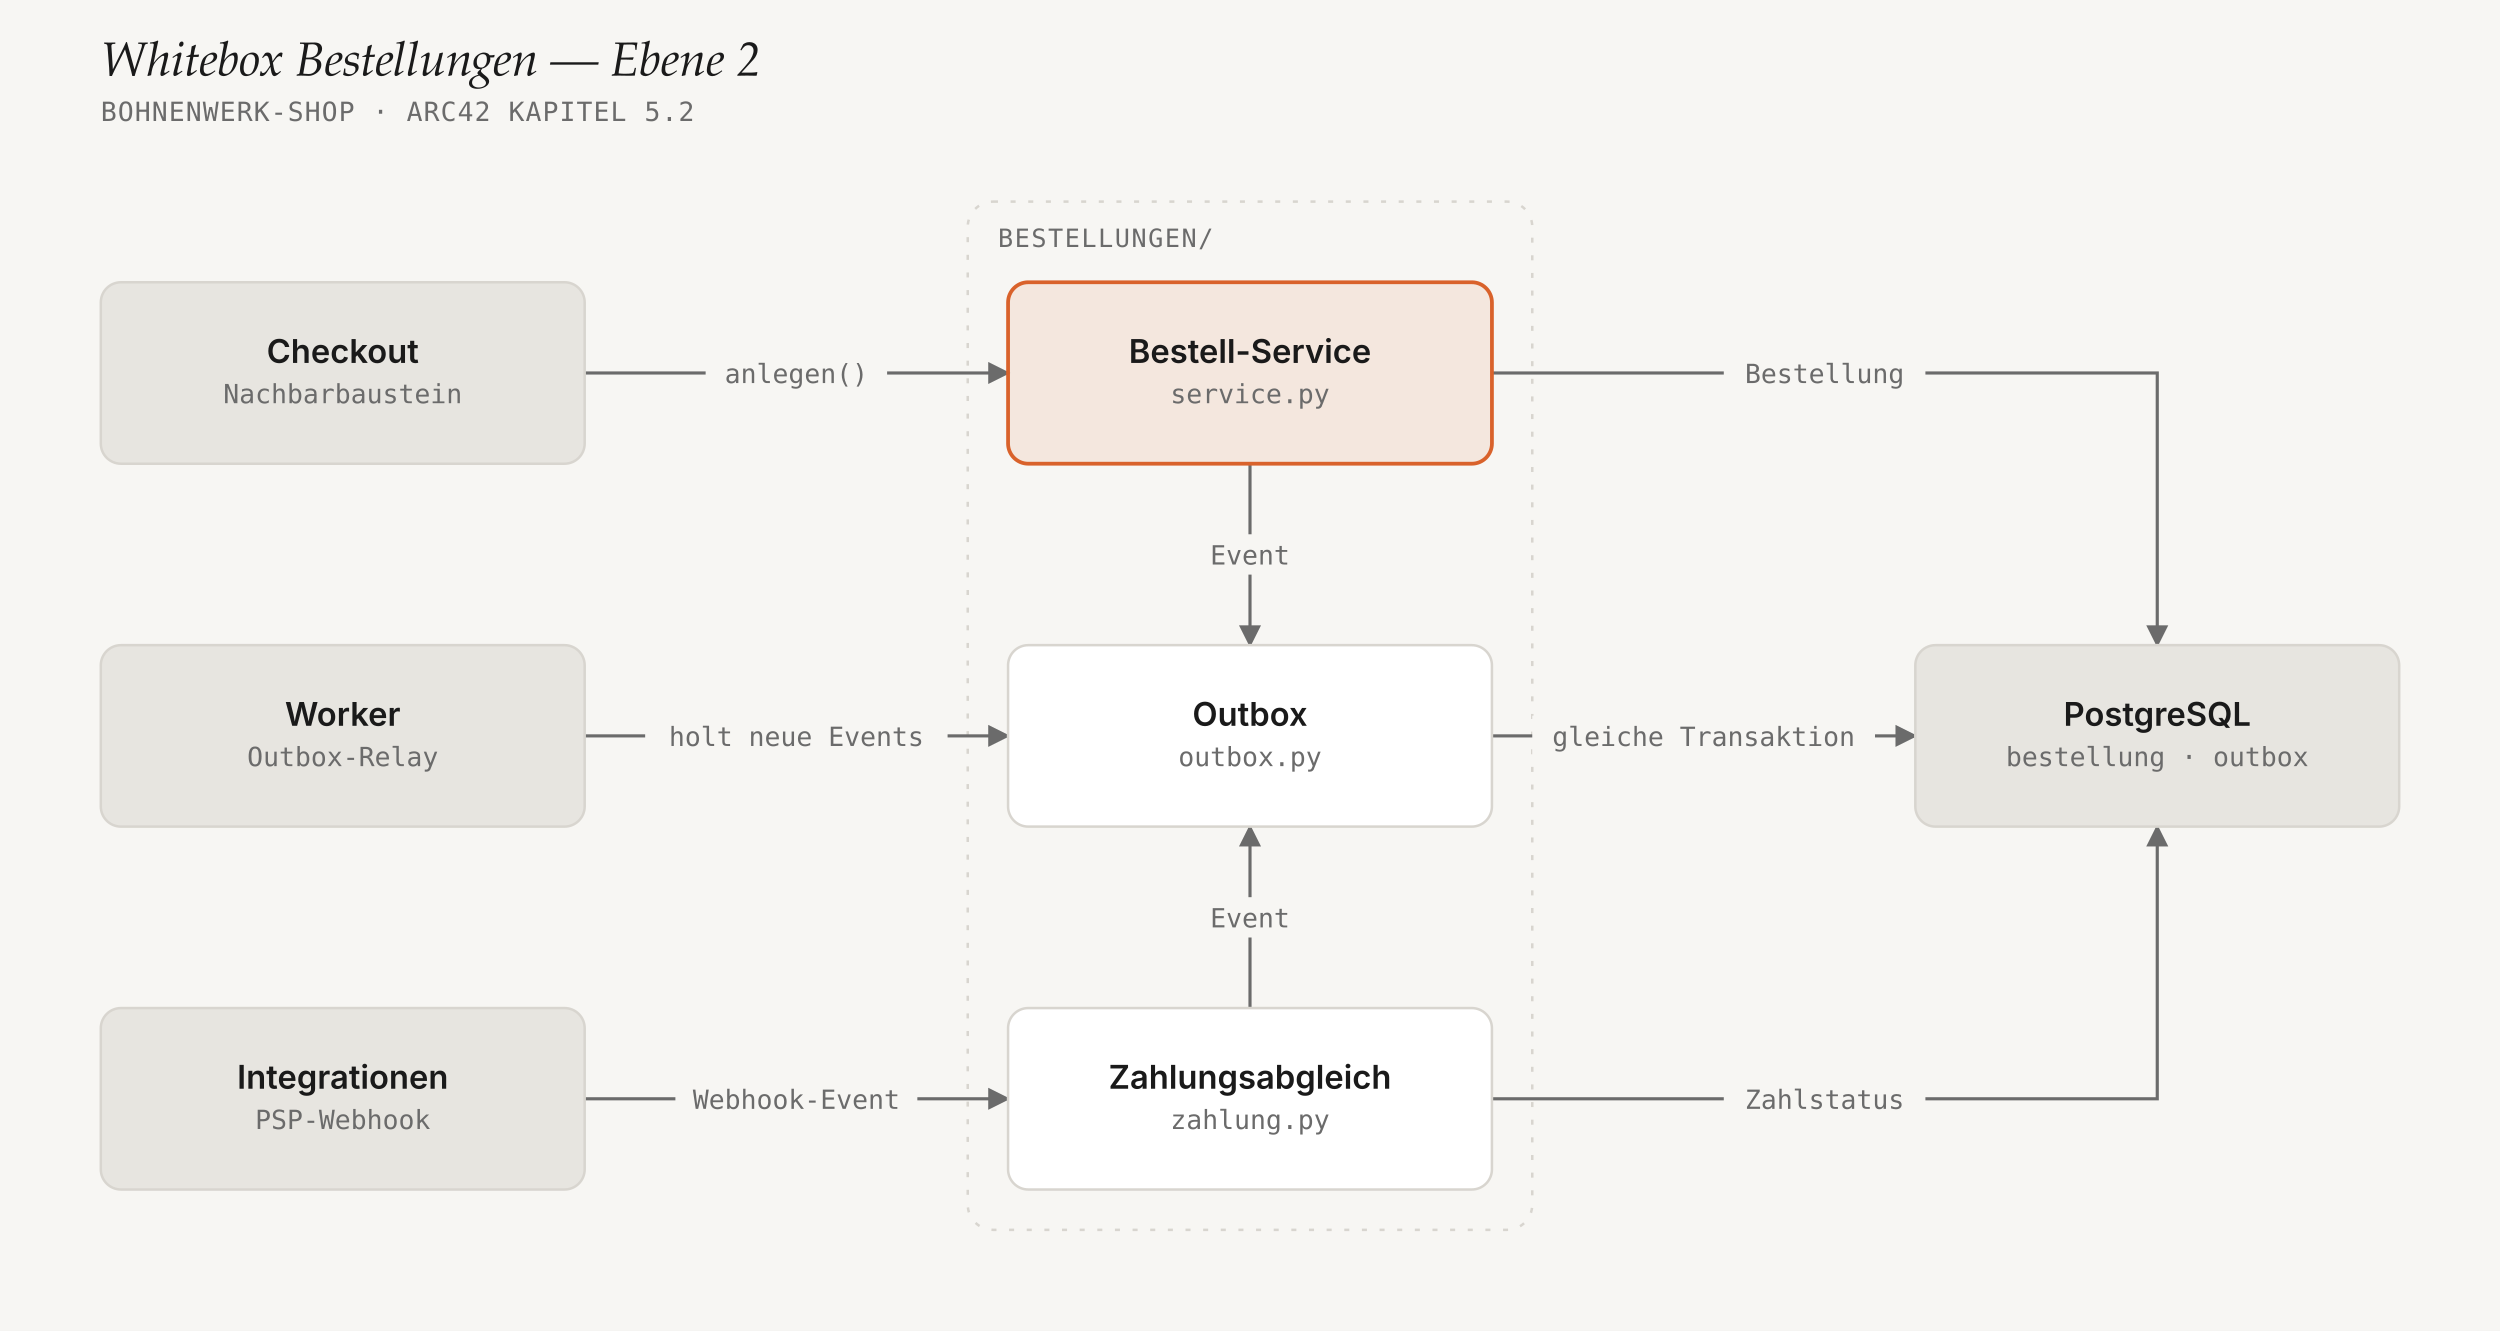
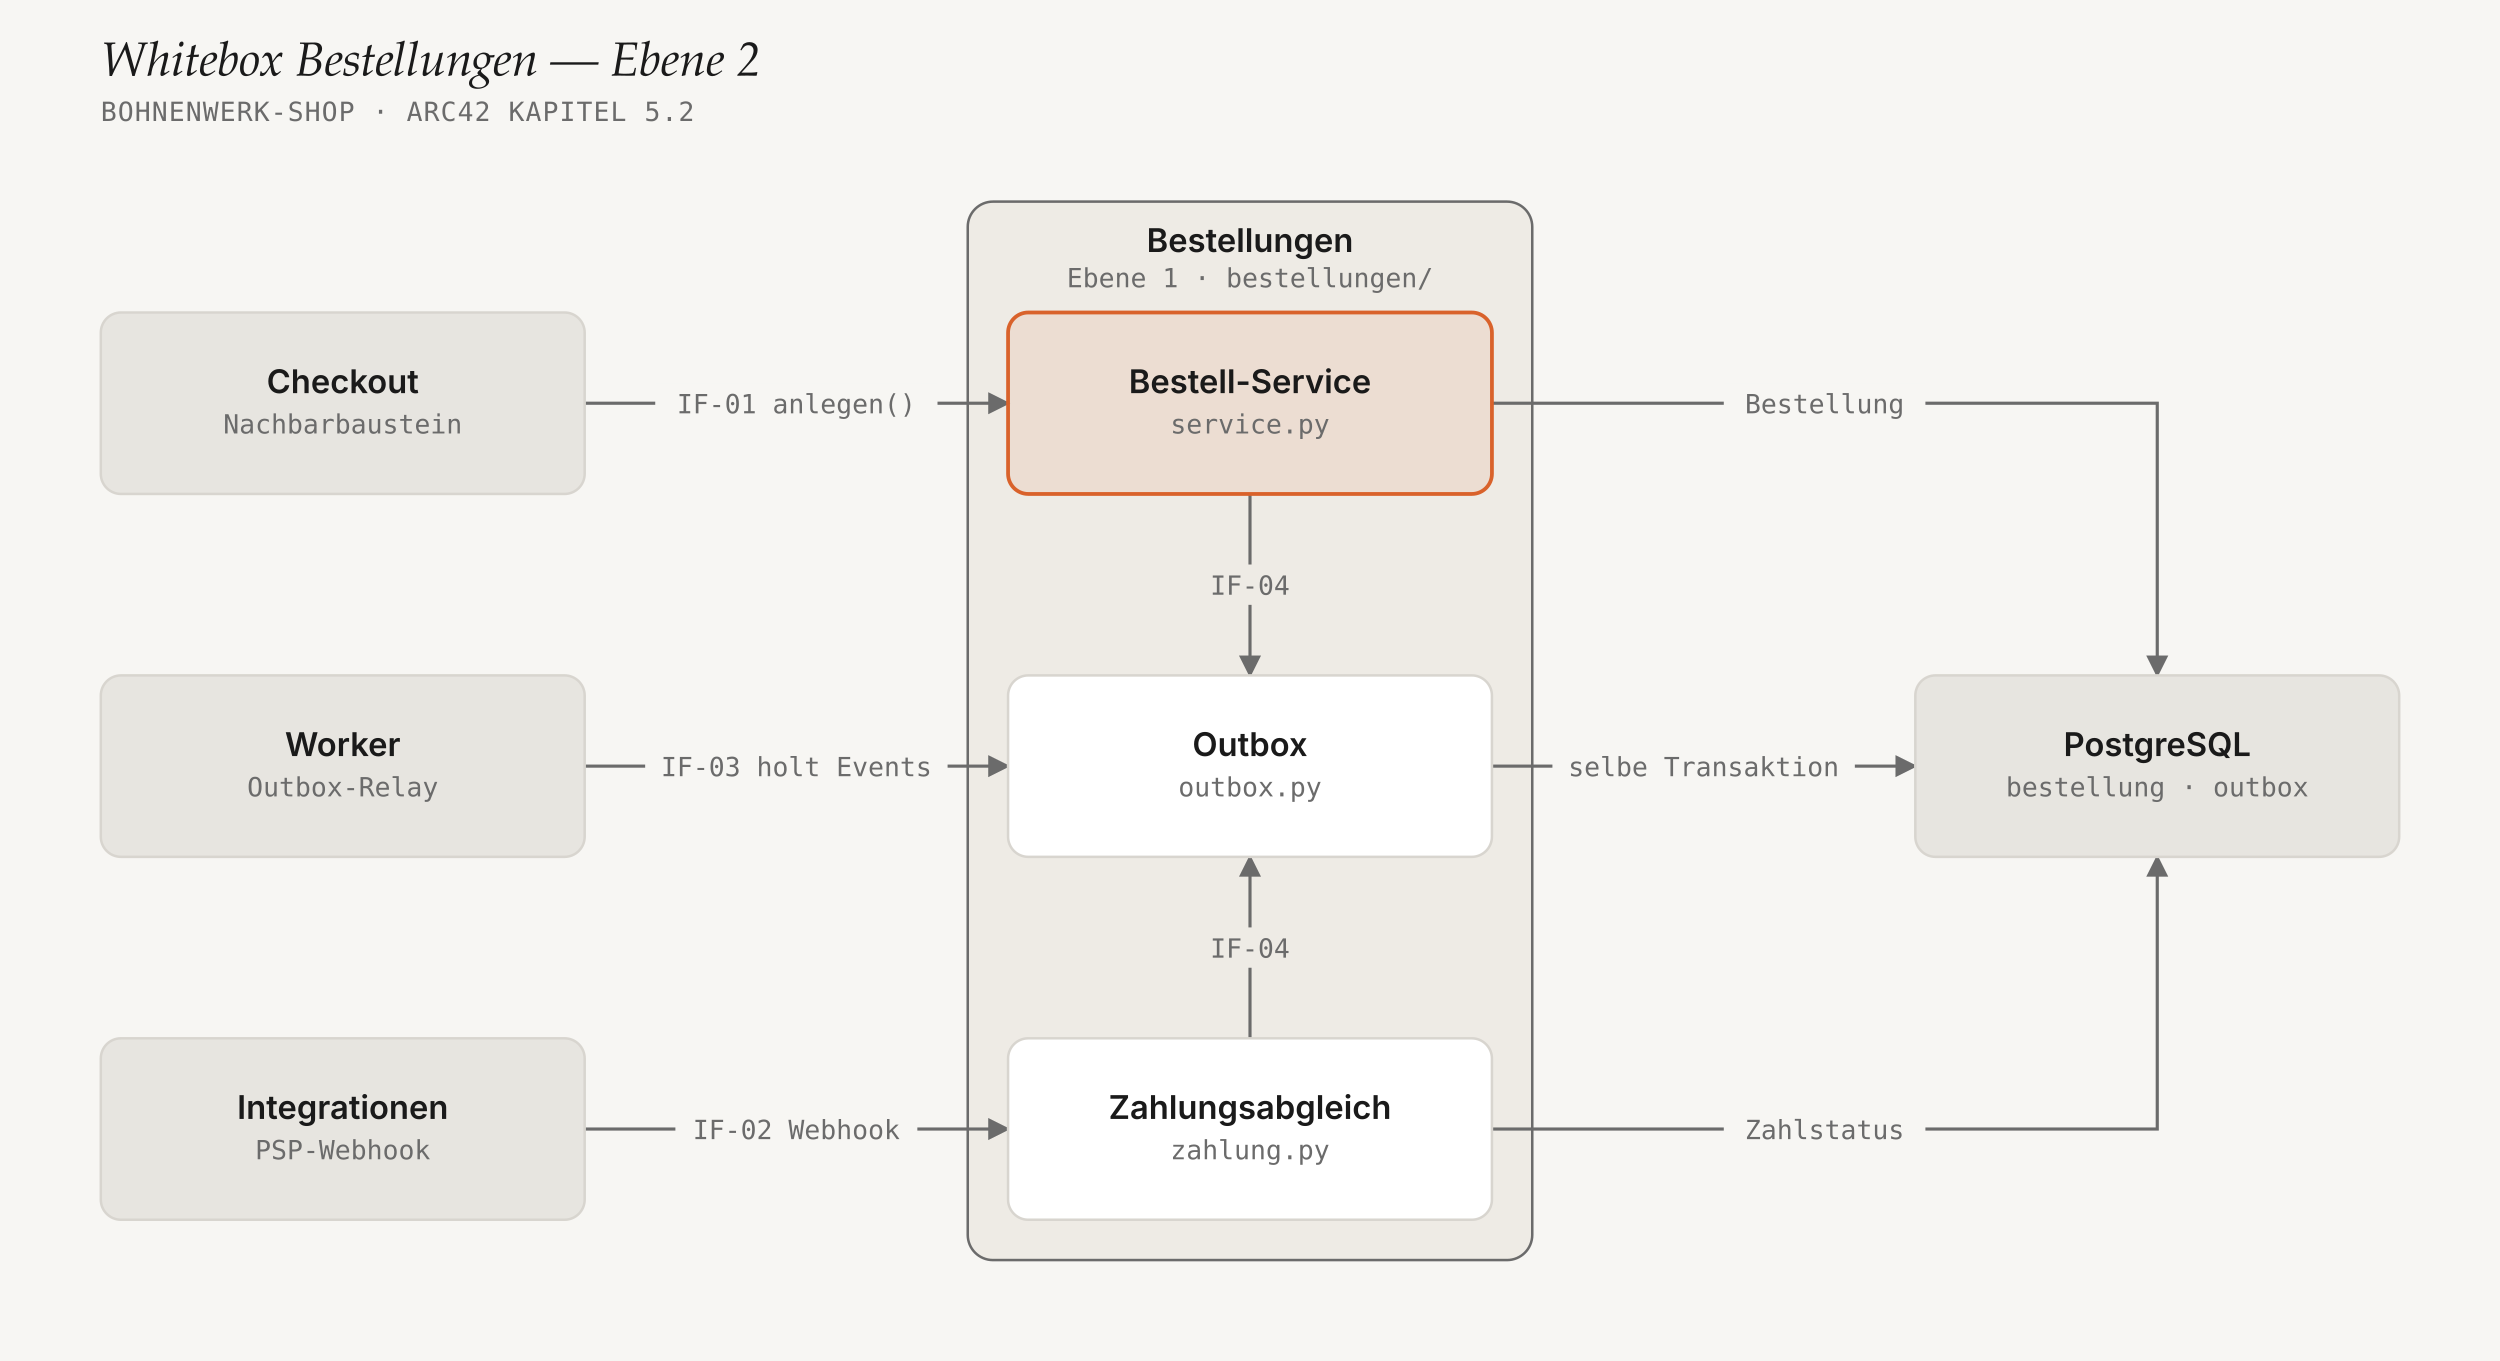
- <svg xmlns="http://www.w3.org/2000/svg" viewBox="0 0 992 528" width="992" height="528" role="img" aria-labelledby="dd-title dd-desc">
+ <svg xmlns="http://www.w3.org/2000/svg" viewBox="0 0 992 540" width="992" height="540" role="img" aria-labelledby="dd-title dd-desc">
  <defs>
    <marker id="arrow-muted" viewBox="0 0 10 10" refX="9" refY="5" markerWidth="7" markerHeight="7" orient="auto-start-reverse">
      <path d="M 0 0 L 10 5 L 0 10 z" fill="#6b6b6b" />
    </marker>
    <marker id="arrow-accent" viewBox="0 0 10 10" refX="9" refY="5" markerWidth="7" markerHeight="7" orient="auto-start-reverse">
      <path d="M 0 0 L 10 5 L 0 10 z" fill="#d9622b" />
    </marker>
    <marker id="arrow-ink" viewBox="0 0 10 10" refX="9" refY="5" markerWidth="7" markerHeight="7" orient="auto-start-reverse">
      <path d="M 0 0 L 10 5 L 0 10 z" fill="#1a1a1a" />
    </marker>
  </defs>
-   <rect x="0" y="0" width="992" height="528" fill="#f7f6f3" />
+   <rect x="0" y="0" width="992" height="540" fill="#f7f6f3" />
  <text x="40" y="30" font-family="'Iowan Old Style','Palatino Linotype',Georgia,serif" font-size="19" font-style="italic" fill="#1a1a1a">Whitebox Bestellungen — Ebene 2</text>
  <text x="40" y="48" font-family="'SFMono-Regular','Cascadia Mono','Consolas',monospace" font-size="10.5" letter-spacing="0.04em" fill="#6b6b6b">BOHNENWERK-SHOP · ARC42 KAPITEL 5.2</text>
  <g transform="translate(40,80)">
-     <g transform="translate(0,32)">
-       <rect x="344" y="-32" width="224" height="408" rx="10" ry="10" fill="none" stroke="#d8d5cf" stroke-width="1" stroke-dasharray="2 5" />
-       <text x="356" y="-14" font-family="'SFMono-Regular','Cascadia Mono','Consolas',monospace" font-size="10" letter-spacing="0.06em" fill="#6b6b6b">BESTELLUNGEN/</text>
+     <g transform="translate(0,44)">
+       <g data-group-id="best">
+         <rect x="344" y="-44" width="224" height="420" rx="10" ry="10" fill="#eeebe5" stroke="#6b6b6b" stroke-width="1" />
+         <text x="456" y="-24" text-anchor="middle" font-family="-apple-system,'Segoe UI',Inter,Roboto,sans-serif" font-size="13" font-weight="600" fill="#1a1a1a">Bestellungen</text>
+         <text x="456" y="-10" text-anchor="middle" font-family="'SFMono-Regular','Cascadia Mono','Consolas',monospace" font-size="10.5" fill="#6b6b6b">Ebene 1 · bestellungen/</text>
+       </g>
      <path d="M 192 36 L 360 36" fill="none" stroke="#6b6b6b" stroke-width="1.25" marker-end="url(#arrow-muted)" />
      <path d="M 192 180 L 360 180" fill="none" stroke="#6b6b6b" stroke-width="1.25" marker-end="url(#arrow-muted)" />
      <path d="M 192 324 L 360 324" fill="none" stroke="#6b6b6b" stroke-width="1.25" marker-end="url(#arrow-muted)" />
      <path d="M 456 72 L 456 144" fill="none" stroke="#6b6b6b" stroke-width="1.25" marker-end="url(#arrow-muted)" />
      <path d="M 456 288 L 456 216" fill="none" stroke="#6b6b6b" stroke-width="1.25" marker-end="url(#arrow-muted)" />
      <path d="M 552 36 L 816 36 L 816 144" fill="none" stroke="#6b6b6b" stroke-width="1.25" marker-end="url(#arrow-muted)" />
      <path d="M 552 180 L 720 180" fill="none" stroke="#6b6b6b" stroke-width="1.25" marker-end="url(#arrow-muted)" />
      <path d="M 552 324 L 816 324 L 816 216" fill="none" stroke="#6b6b6b" stroke-width="1.25" marker-end="url(#arrow-muted)" />
      <g data-node-id="checkout">
        <rect x="0" y="0" width="192" height="72" rx="8" ry="8" fill="#e7e5e0" stroke="#d8d5cf" stroke-width="1" />
        <text x="96" y="32" text-anchor="middle" font-family="-apple-system,'Segoe UI',Inter,Roboto,sans-serif" font-size="13" font-weight="600" fill="#1a1a1a">Checkout</text>
        <text x="96" y="48" text-anchor="middle" font-family="'SFMono-Regular','Cascadia Mono','Consolas',monospace" font-size="10.5" fill="#6b6b6b">Nachbarbaustein</text>
      </g>
      <g data-node-id="worker">
        <rect x="0" y="144" width="192" height="72" rx="8" ry="8" fill="#e7e5e0" stroke="#d8d5cf" stroke-width="1" />
        <text x="96" y="176" text-anchor="middle" font-family="-apple-system,'Segoe UI',Inter,Roboto,sans-serif" font-size="13" font-weight="600" fill="#1a1a1a">Worker</text>
        <text x="96" y="192" text-anchor="middle" font-family="'SFMono-Regular','Cascadia Mono','Consolas',monospace" font-size="10.5" fill="#6b6b6b">Outbox-Relay</text>
      </g>
      <g data-node-id="integration">
        <rect x="0" y="288" width="192" height="72" rx="8" ry="8" fill="#e7e5e0" stroke="#d8d5cf" stroke-width="1" />
        <text x="96" y="320" text-anchor="middle" font-family="-apple-system,'Segoe UI',Inter,Roboto,sans-serif" font-size="13" font-weight="600" fill="#1a1a1a">Integrationen</text>
        <text x="96" y="336" text-anchor="middle" font-family="'SFMono-Regular','Cascadia Mono','Consolas',monospace" font-size="10.5" fill="#6b6b6b">PSP-Webhook</text>
      </g>
      <g data-node-id="service">
        <rect x="360" y="0" width="192" height="72" rx="8" ry="8" fill="#d9622b1a" stroke="#d9622b" stroke-width="1.5" />
        <text x="456" y="32" text-anchor="middle" font-family="-apple-system,'Segoe UI',Inter,Roboto,sans-serif" font-size="13" font-weight="600" fill="#1a1a1a">Bestell-Service</text>
        <text x="456" y="48" text-anchor="middle" font-family="'SFMono-Regular','Cascadia Mono','Consolas',monospace" font-size="10.5" fill="#6b6b6b">service.py</text>
      </g>
      <g data-node-id="outbox">
        <rect x="360" y="144" width="192" height="72" rx="8" ry="8" fill="#ffffff" stroke="#d8d5cf" stroke-width="1" />
        <text x="456" y="176" text-anchor="middle" font-family="-apple-system,'Segoe UI',Inter,Roboto,sans-serif" font-size="13" font-weight="600" fill="#1a1a1a">Outbox</text>
        <text x="456" y="192" text-anchor="middle" font-family="'SFMono-Regular','Cascadia Mono','Consolas',monospace" font-size="10.5" fill="#6b6b6b">outbox.py</text>
      </g>
      <g data-node-id="zahlung">
        <rect x="360" y="288" width="192" height="72" rx="8" ry="8" fill="#ffffff" stroke="#d8d5cf" stroke-width="1" />
        <text x="456" y="320" text-anchor="middle" font-family="-apple-system,'Segoe UI',Inter,Roboto,sans-serif" font-size="13" font-weight="600" fill="#1a1a1a">Zahlungsabgleich</text>
        <text x="456" y="336" text-anchor="middle" font-family="'SFMono-Regular','Cascadia Mono','Consolas',monospace" font-size="10.5" fill="#6b6b6b">zahlung.py</text>
      </g>
      <g data-node-id="db">
        <rect x="720" y="144" width="192" height="72" rx="8" ry="8" fill="#e7e5e0" stroke="#d8d5cf" stroke-width="1" />
        <text x="816" y="176" text-anchor="middle" font-family="-apple-system,'Segoe UI',Inter,Roboto,sans-serif" font-size="13" font-weight="600" fill="#1a1a1a">PostgreSQL</text>
        <text x="816" y="192" text-anchor="middle" font-family="'SFMono-Regular','Cascadia Mono','Consolas',monospace" font-size="10.5" fill="#6b6b6b">bestellung · outbox</text>
      </g>
-       <rect x="240" y="28" width="72" height="16" fill="#f7f6f3" />
-       <text x="276" y="40" text-anchor="middle" font-family="'SFMono-Regular','Cascadia Mono','Consolas',monospace" font-size="10.5" fill="#6b6b6b">anlegen()</text>
+       <rect x="220" y="28" width="112" height="16" fill="#f7f6f3" />
+       <text x="276" y="40" text-anchor="middle" font-family="'SFMono-Regular','Cascadia Mono','Consolas',monospace" font-size="10.5" fill="#6b6b6b">IF-01 anlegen()</text>
      <rect x="216" y="172" width="120" height="16" fill="#f7f6f3" />
-       <text x="276" y="184" text-anchor="middle" font-family="'SFMono-Regular','Cascadia Mono','Consolas',monospace" font-size="10.5" fill="#6b6b6b">holt neue Events</text>
+       <text x="276" y="184" text-anchor="middle" font-family="'SFMono-Regular','Cascadia Mono','Consolas',monospace" font-size="10.5" fill="#6b6b6b">IF-03 holt Events</text>
      <rect x="228" y="316" width="96" height="16" fill="#f7f6f3" />
-       <text x="276" y="328" text-anchor="middle" font-family="'SFMono-Regular','Cascadia Mono','Consolas',monospace" font-size="10.5" fill="#6b6b6b">Webhook-Event</text>
-       <rect x="432" y="100" width="48" height="16" fill="#f7f6f3" />
-       <text x="456" y="112" text-anchor="middle" font-family="'SFMono-Regular','Cascadia Mono','Consolas',monospace" font-size="10.5" fill="#6b6b6b">Event</text>
-       <rect x="432" y="244" width="48" height="16" fill="#f7f6f3" />
-       <text x="456" y="256" text-anchor="middle" font-family="'SFMono-Regular','Cascadia Mono','Consolas',monospace" font-size="10.5" fill="#6b6b6b">Event</text>
+       <text x="276" y="328" text-anchor="middle" font-family="'SFMono-Regular','Cascadia Mono','Consolas',monospace" font-size="10.5" fill="#6b6b6b">IF-02 Webhook</text>
+       <rect x="432" y="100" width="48" height="16" fill="#eeebe5" />
+       <text x="456" y="112" text-anchor="middle" font-family="'SFMono-Regular','Cascadia Mono','Consolas',monospace" font-size="10.5" fill="#6b6b6b">IF-04</text>
+       <rect x="432" y="244" width="48" height="16" fill="#eeebe5" />
+       <text x="456" y="256" text-anchor="middle" font-family="'SFMono-Regular','Cascadia Mono','Consolas',monospace" font-size="10.5" fill="#6b6b6b">IF-04</text>
      <rect x="644" y="28" width="80" height="16" fill="#f7f6f3" />
      <text x="684" y="40" text-anchor="middle" font-family="'SFMono-Regular','Cascadia Mono','Consolas',monospace" font-size="10.5" fill="#6b6b6b">Bestellung</text>
-       <rect x="568" y="172" width="136" height="16" fill="#f7f6f3" />
-       <text x="636" y="184" text-anchor="middle" font-family="'SFMono-Regular','Cascadia Mono','Consolas',monospace" font-size="10.5" fill="#6b6b6b">gleiche Transaktion</text>
+       <rect x="576" y="172" width="120" height="16" fill="#f7f6f3" />
+       <text x="636" y="184" text-anchor="middle" font-family="'SFMono-Regular','Cascadia Mono','Consolas',monospace" font-size="10.5" fill="#6b6b6b">selbe Transaktion</text>
      <rect x="644" y="316" width="80" height="16" fill="#f7f6f3" />
      <text x="684" y="328" text-anchor="middle" font-family="'SFMono-Regular','Cascadia Mono','Consolas',monospace" font-size="10.5" fill="#6b6b6b">Zahlstatus</text>
    </g>
  </g>
</svg>
